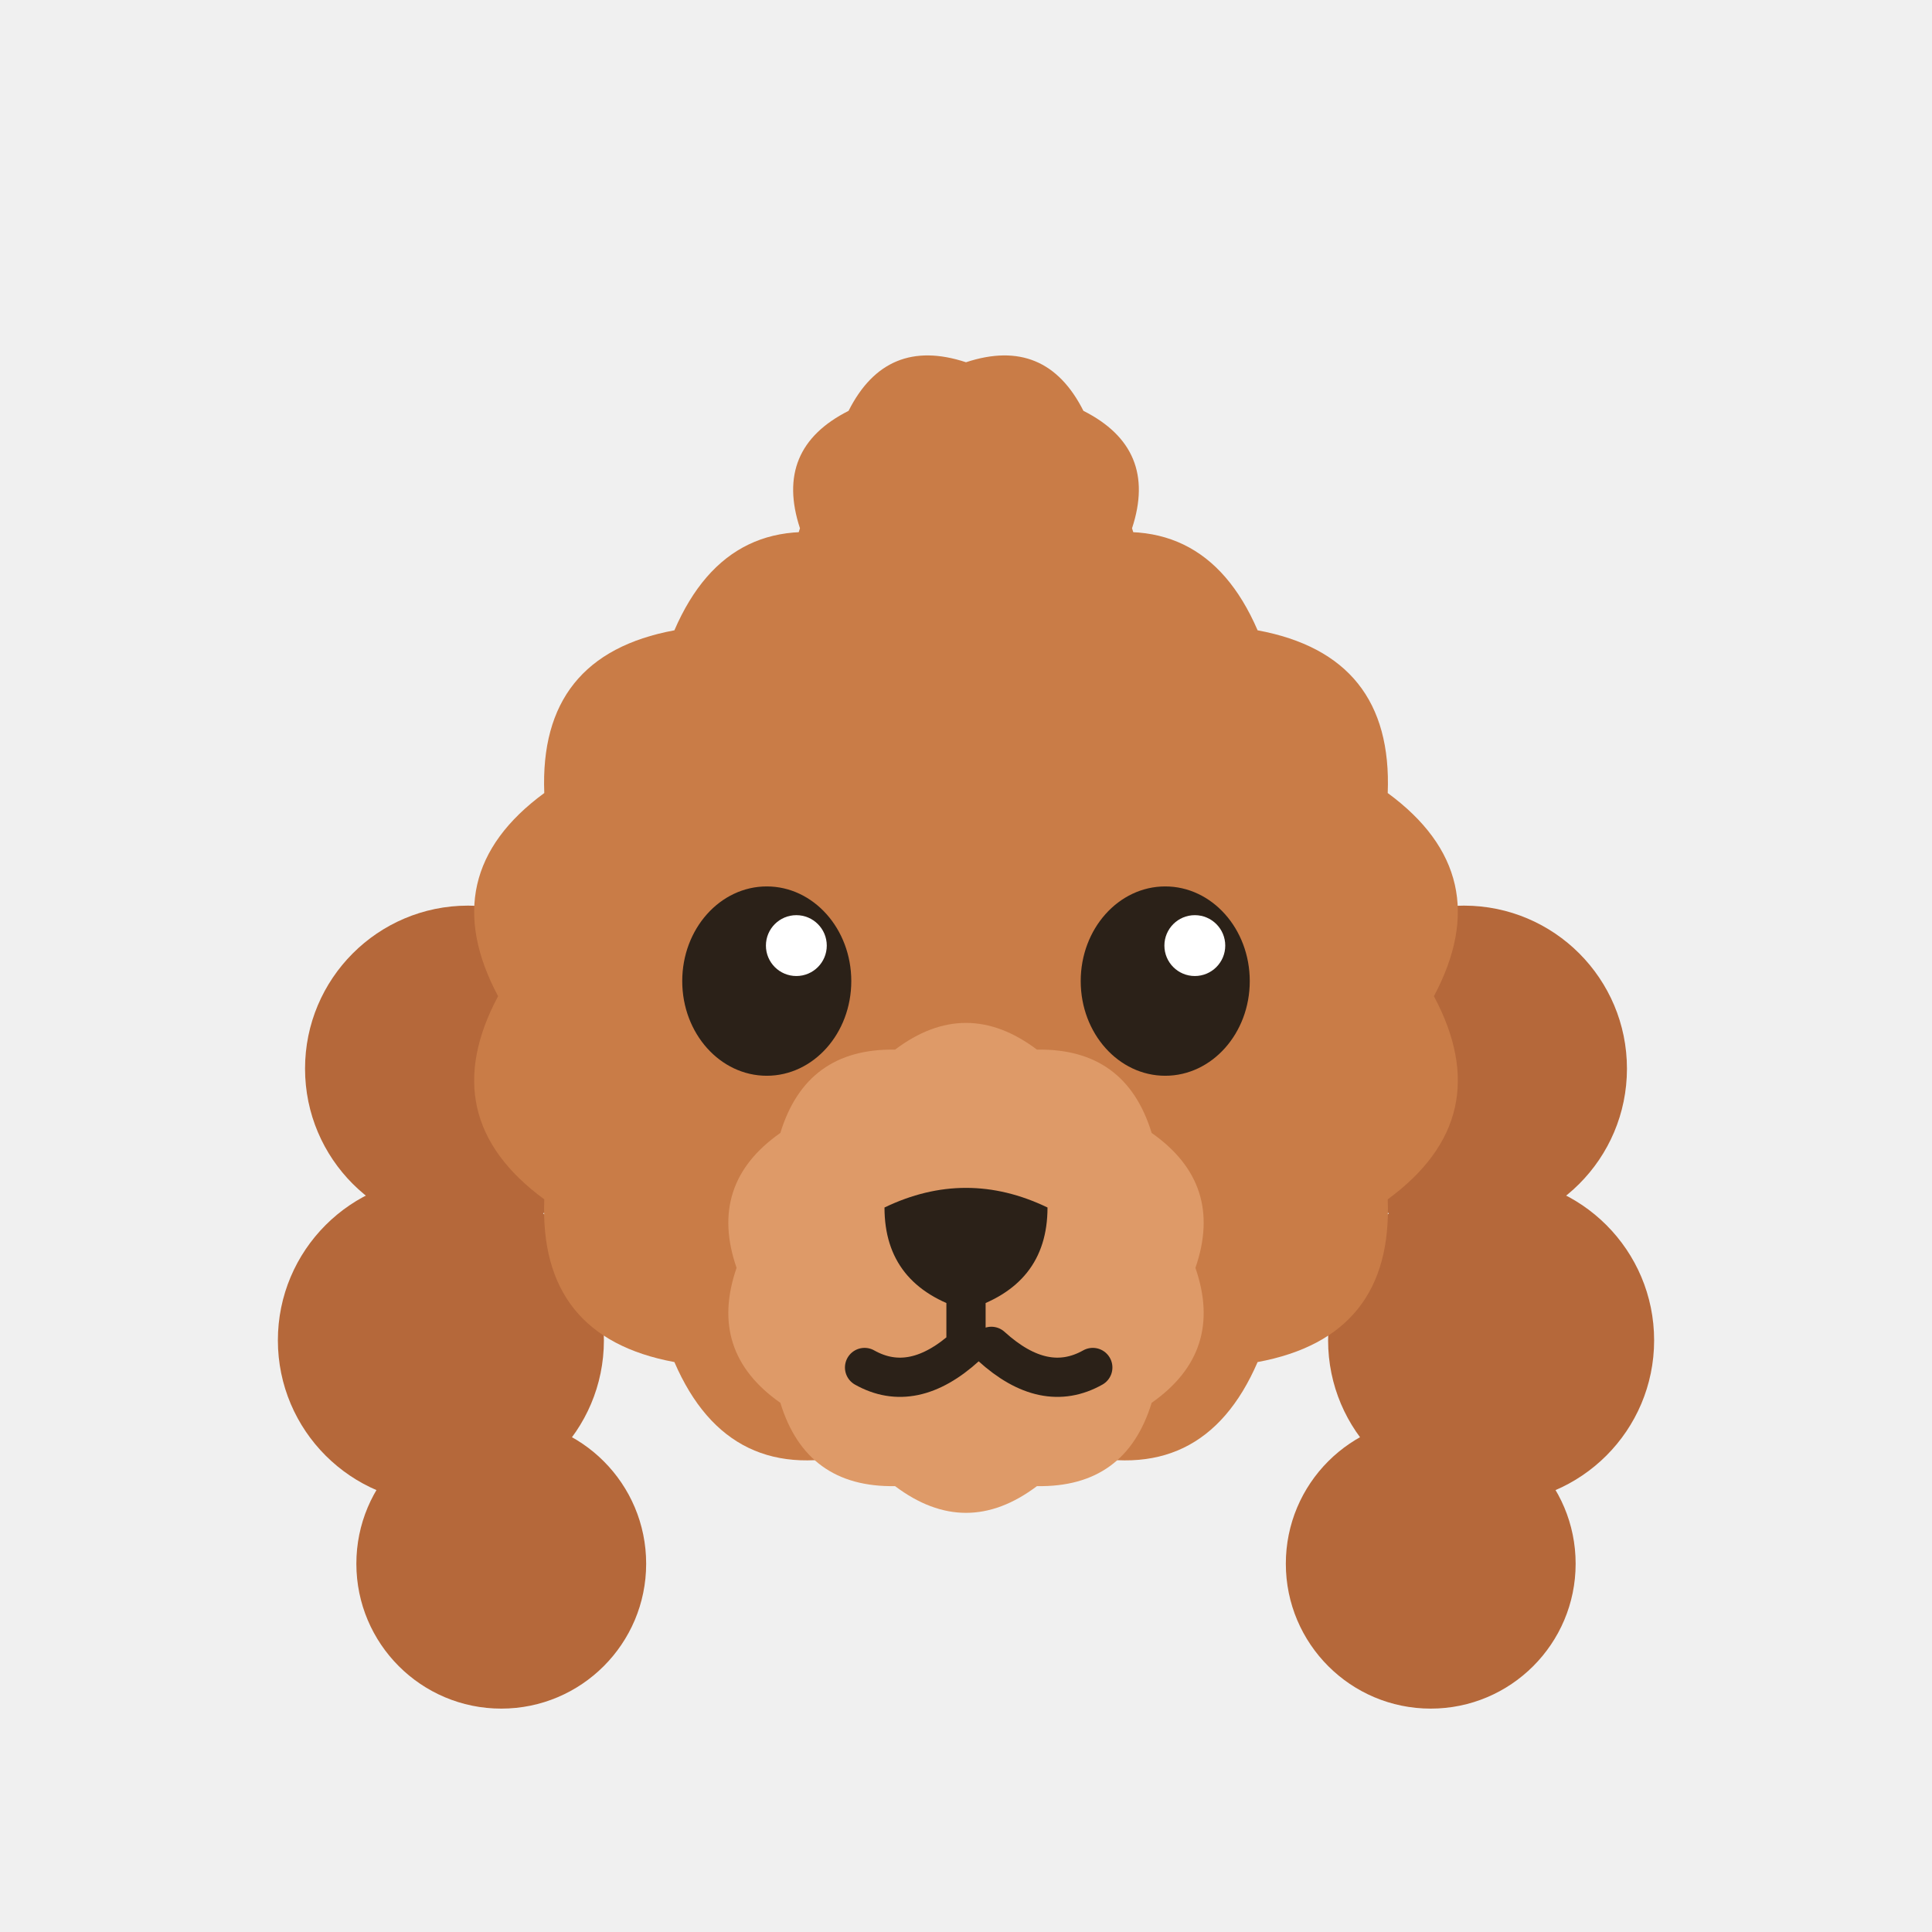
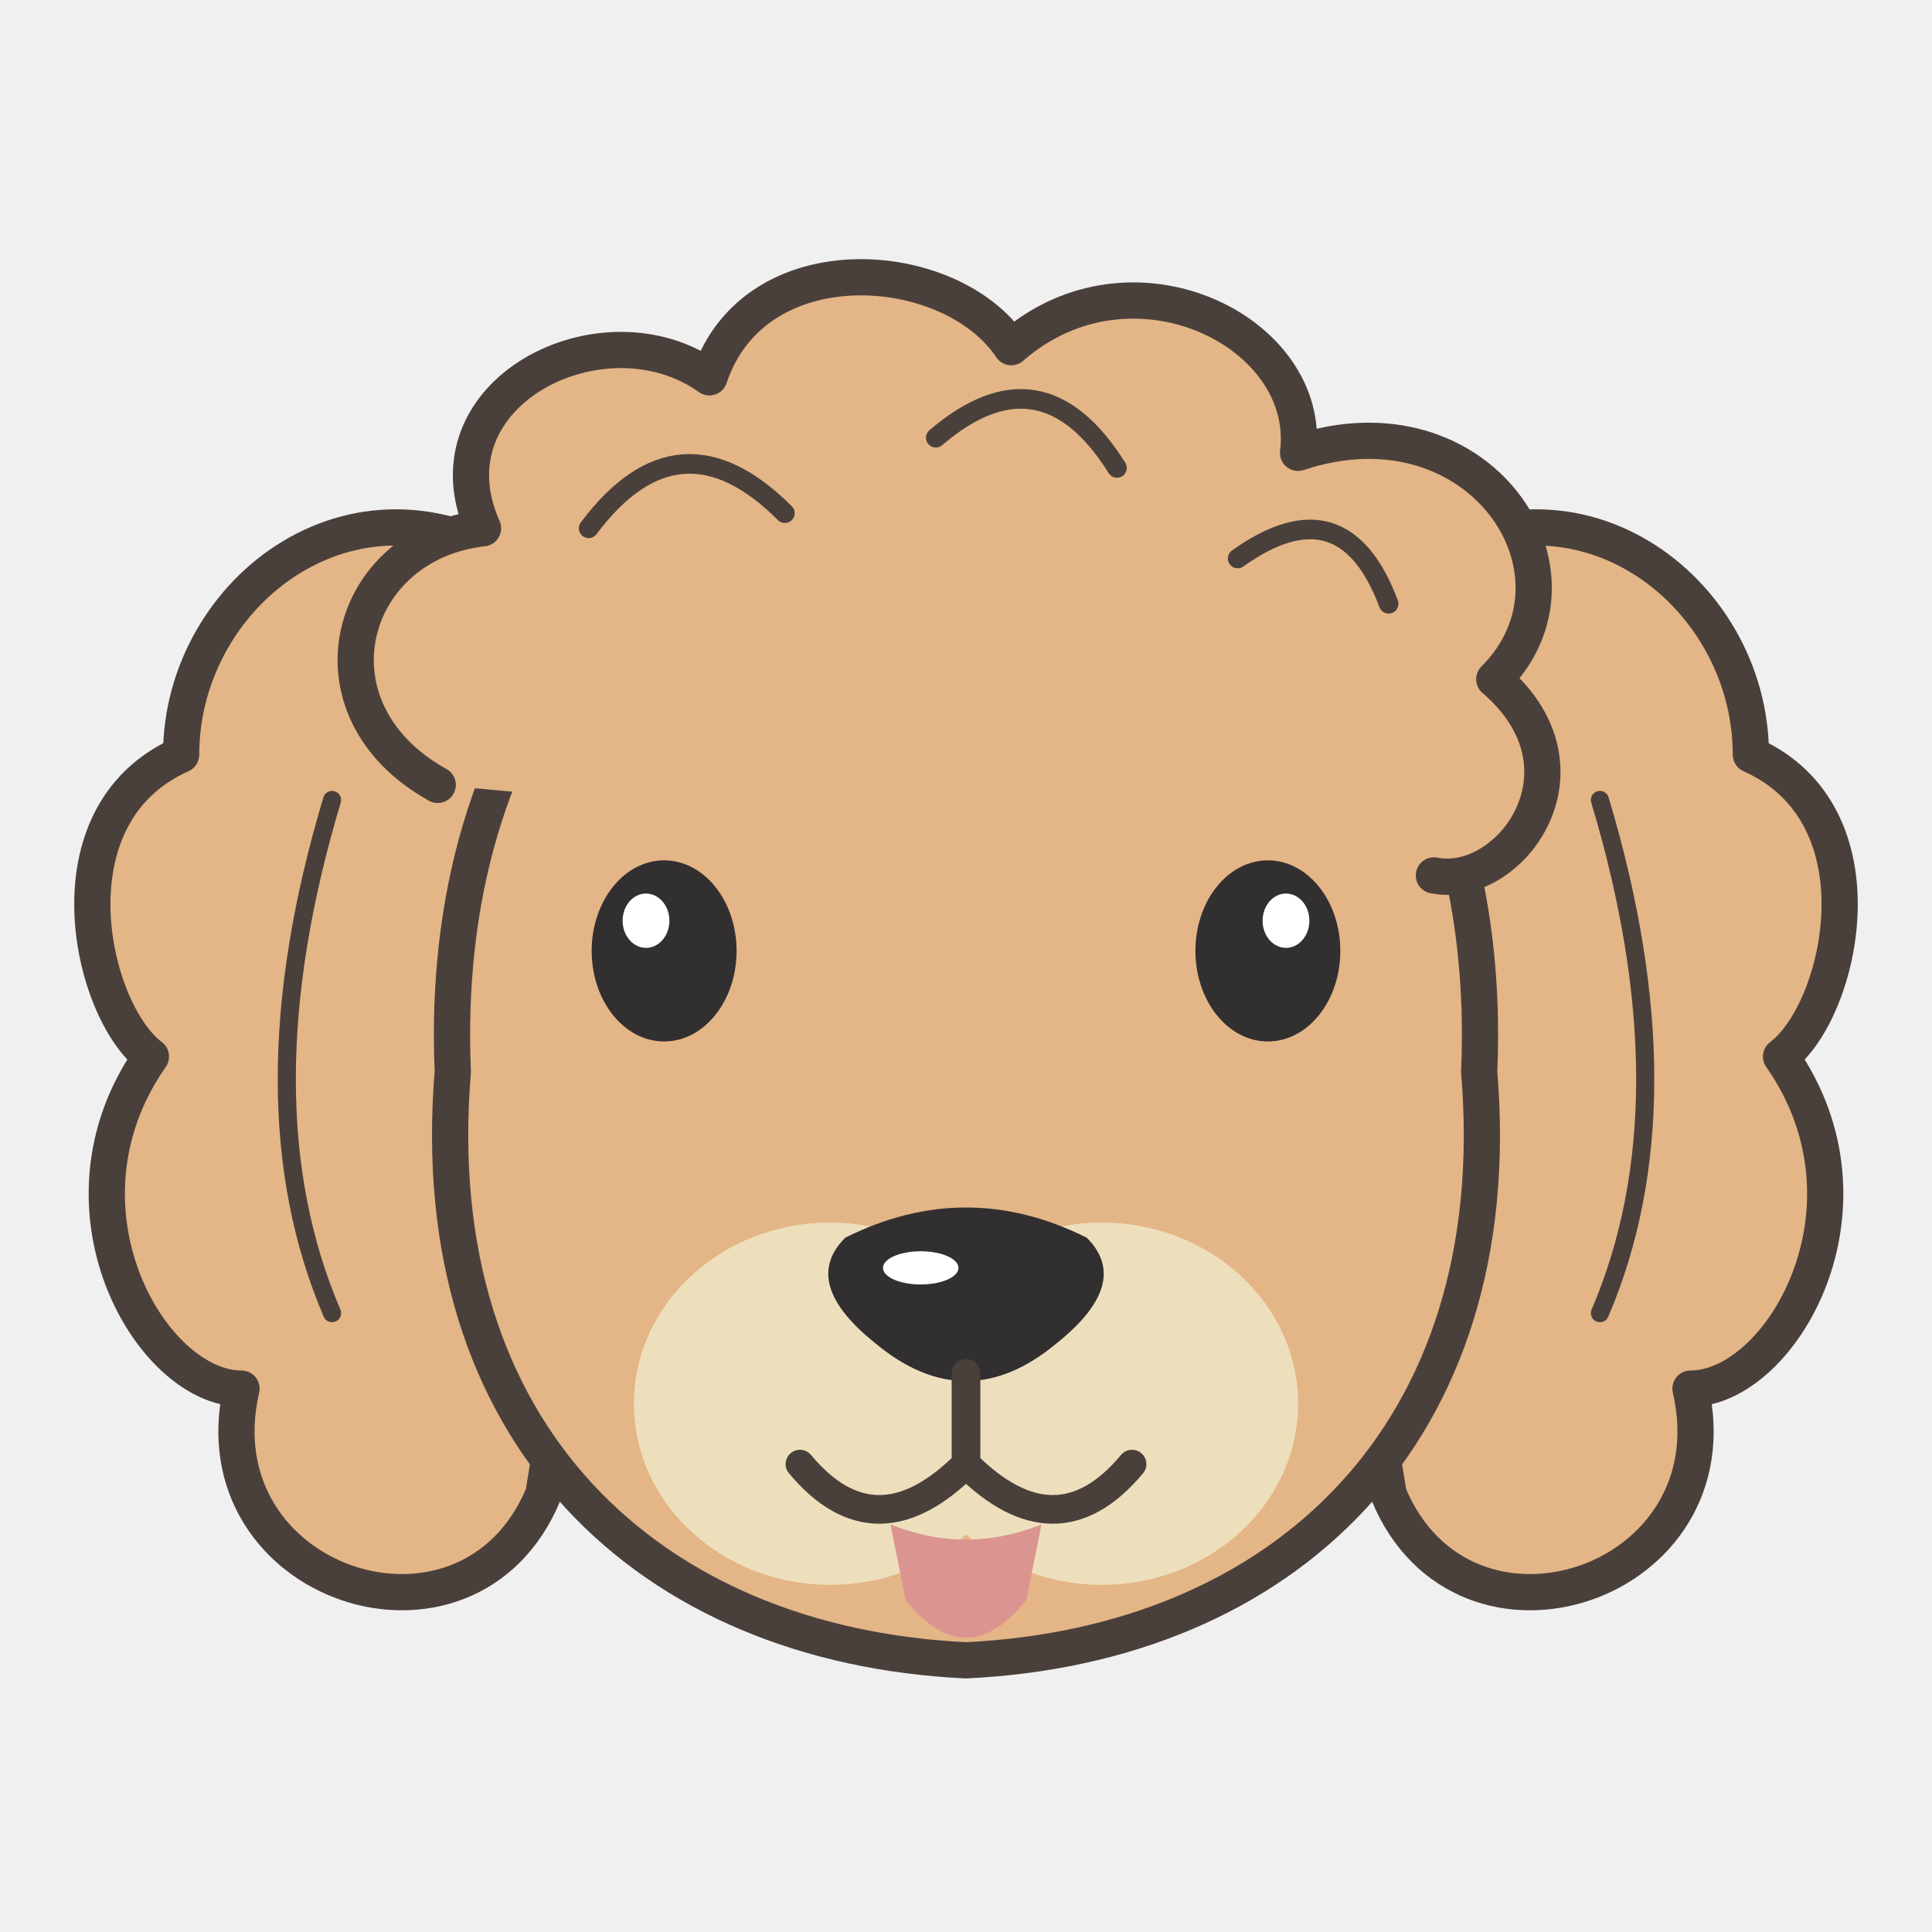
- <svg xmlns="http://www.w3.org/2000/svg" viewBox="0 0 64 64" role="img" aria-label="Toy Poodle">
-   <path d="M15.5 30a5.4 5.4 0 1 0 0.01 0ZM14.6 39a5.4 5.4 0 1 0 0.01 0ZM16.6 47a4.8 4.8 0 1 0 0.01 0Z" fill="#B5683A" />
-   <g transform="translate(64 0) scale(-1 1)">
-     <path d="M15.5 30a5.4 5.4 0 1 0 0.01 0ZM14.6 39a5.4 5.4 0 1 0 0.01 0ZM16.6 47a4.8 4.8 0 1 0 0.01 0Z" fill="#B5683A" />
-   </g>
-   <path d="M47.50 33.00Q49.65 37.03 45.97 39.73Q46.15 44.29 41.66 45.12Q39.85 49.31 35.45 48.11Q32.00 51.10 28.55 48.11Q24.15 49.31 22.34 45.12Q17.85 44.29 18.03 39.73Q14.35 37.03 16.50 33.00Q14.35 28.97 18.03 26.27Q17.85 21.71 22.34 20.88Q24.15 16.69 28.55 17.89Q32.00 14.90 35.45 17.89Q39.85 16.69 41.66 20.88Q46.15 21.71 45.97 26.27Q49.65 28.97 47.50 33.00Z" fill="#C97C47" />
-   <path d="M37.50 17.50Q38.37 20.14 35.89 21.39Q34.64 23.87 32.00 23.00Q29.36 23.87 28.11 21.39Q25.63 20.14 26.50 17.50Q25.63 14.86 28.11 13.61Q29.36 11.13 32.00 12.00Q34.64 11.13 35.89 13.61Q38.37 14.86 37.50 17.50Z" fill="#C97C47" />
-   <path d="M39.60 42.00Q40.56 44.78 38.15 46.47Q37.29 49.28 34.35 49.23Q32.00 51.00 29.65 49.23Q26.71 49.28 25.85 46.47Q23.44 44.78 24.40 42.00Q23.44 39.22 25.85 37.53Q26.71 34.72 29.65 34.77Q32.00 33.00 34.35 34.77Q37.29 34.72 38.15 37.53Q40.56 39.22 39.60 42.00Z" fill="#DE9A68" />
-   <ellipse cx="25.4" cy="32.5" rx="2.8" ry="3.136" fill="#2B2118" />
-   <circle cx="26.38" cy="31.324" r="1.008" fill="#fff" />
-   <ellipse cx="38.6" cy="32.5" rx="2.8" ry="3.136" fill="#2B2118" />
-   <circle cx="39.58" cy="31.324" r="1.008" fill="#fff" />
-   <path d="M32 43.2v1.4m0 0q-1.76 1.6 -3.36 .7m4.2 -.7q1.76 1.6 3.36 .7" stroke="#2B2118" stroke-width="1.3" stroke-linecap="round" fill="none" />
-   <path d="M29.3 40q2.7 -1.3 5.4 0q0 2.6 -2.7 3.4q-2.7 -.8 -2.7 -3.4z" fill="#2B2118" />
+ <svg xmlns="http://www.w3.org/2000/svg" width="128" height="128" viewBox="0 0 128 128" fill="none">
+   <path d="M35 38C24 30 12 39 12 50C3 54 6 67 10 70C3 80 10 92 16 92C13 105 31 111 36 99L44 50L35 38Z" fill="#E4B586" stroke-width="2.4" stroke-linecap="round" stroke-linejoin="round" stroke="#4A403B" />
+   <path d="M93 38C104 30 116 39 116 50C125 54 122 67 118 70C125 80 118 92 112 92C115 105 97 111 92 99L84 50L93 38Z" fill="#E4B586" stroke-width="2.4" stroke-linecap="round" stroke-linejoin="round" stroke="#4A403B" />
+   <path d="M64 31C86 31 99 48 98 71C100 95 85 109 64 110C43 109 28 95 30 71C29 48 42 31 64 31Z" fill="#E4B586" stroke-width="2.4" stroke-linecap="round" stroke-linejoin="round" stroke="#4A403B" />
+   <path d="M29 52C20 47 23 36 32 35C28 26 40 20 47 25C50 16 63 17 67 23C75 16 87 22 86 30C98 26 106 38 99 45C106 51 100 59 95 58" fill="#E4B586" stroke-width="2.4" stroke-linecap="round" stroke-linejoin="round" stroke="#4A403B" />
+   <path d="M39 35C43 29.667 47.333 29.333 52 34M62 29C66.667 25 70.667 25.667 74 31M82 37C86.667 33.667 90 34.667 92 40" stroke-width="1.3" stroke-linecap="round" stroke-linejoin="round" stroke="#4A403B" />
+   <path d="M44 69C46.651 69 48.8 66.314 48.8 63C48.8 59.686 46.651 57 44 57C41.349 57 39.2 59.686 39.2 63C39.2 66.314 41.349 69 44 69Z" fill="#322F30" />
+   <path d="M84 69C86.651 69 88.8 66.314 88.8 63C88.8 59.686 86.651 57 84 57C81.349 57 79.2 59.686 79.2 63C79.2 66.314 81.349 69 84 69Z" fill="#322F30" />
+   <path d="M42.8 62.8C43.656 62.8 44.35 61.994 44.35 61C44.35 60.006 43.656 59.2 42.8 59.2C41.944 59.2 41.25 60.006 41.25 61C41.25 61.994 41.944 62.8 42.8 62.8Z" fill="white" />
+   <path d="M85.2 62.8C84.344 62.8 83.65 61.994 83.65 61C83.65 60.006 84.344 59.2 85.2 59.2C86.056 59.2 86.75 60.006 86.75 61C86.75 61.994 86.056 62.8 85.2 62.8Z" fill="white" />
+   <path d="M55 105C62.18 105 68 99.627 68 93C68 86.373 62.18 81 55 81C47.82 81 42 86.373 42 93C42 99.627 47.82 105 55 105Z" fill="#EEDFBC" />
+   <path d="M73 105C80.18 105 86 99.627 86 93C86 86.373 80.18 81 73 81C65.82 81 60 86.373 60 93C60 99.627 65.82 105 73 105Z" fill="#EEDFBC" />
+   <path d="M56 82C61.333 79.333 66.667 79.333 72 82C74 84 73.333 86.333 70 89C66 92.333 62 92.333 58 89C54.667 86.333 54 84 56 82Z" fill="#322F30" />
+   <path d="M61 85.1C62.381 85.1 63.5 84.608 63.5 84C63.5 83.392 62.381 82.9 61 82.9C59.619 82.9 58.5 83.392 58.5 84C58.5 84.608 59.619 85.1 61 85.1Z" fill="white" />
+   <path d="M64 91V97M64 97C60 101 56.333 101 53 97M64 97C68 101 71.667 101 75 97" stroke-width="1.9" stroke-linecap="round" stroke-linejoin="round" stroke="#4A403B" />
+   <path d="M59 101C62.333 102.333 65.667 102.333 69 101L68 106C65.333 109.333 62.667 109.333 60 106L59 101Z" fill="#DC9490" />
+   <path d="M22 53C18 66.333 18 77.667 22 87" stroke-width="1.2" stroke-linecap="round" stroke-linejoin="round" stroke="#4A403B" />
+   <path d="M106 53C110 66.333 110 77.667 106 87" stroke-width="1.2" stroke-linecap="round" stroke-linejoin="round" stroke="#4A403B" />
</svg>
